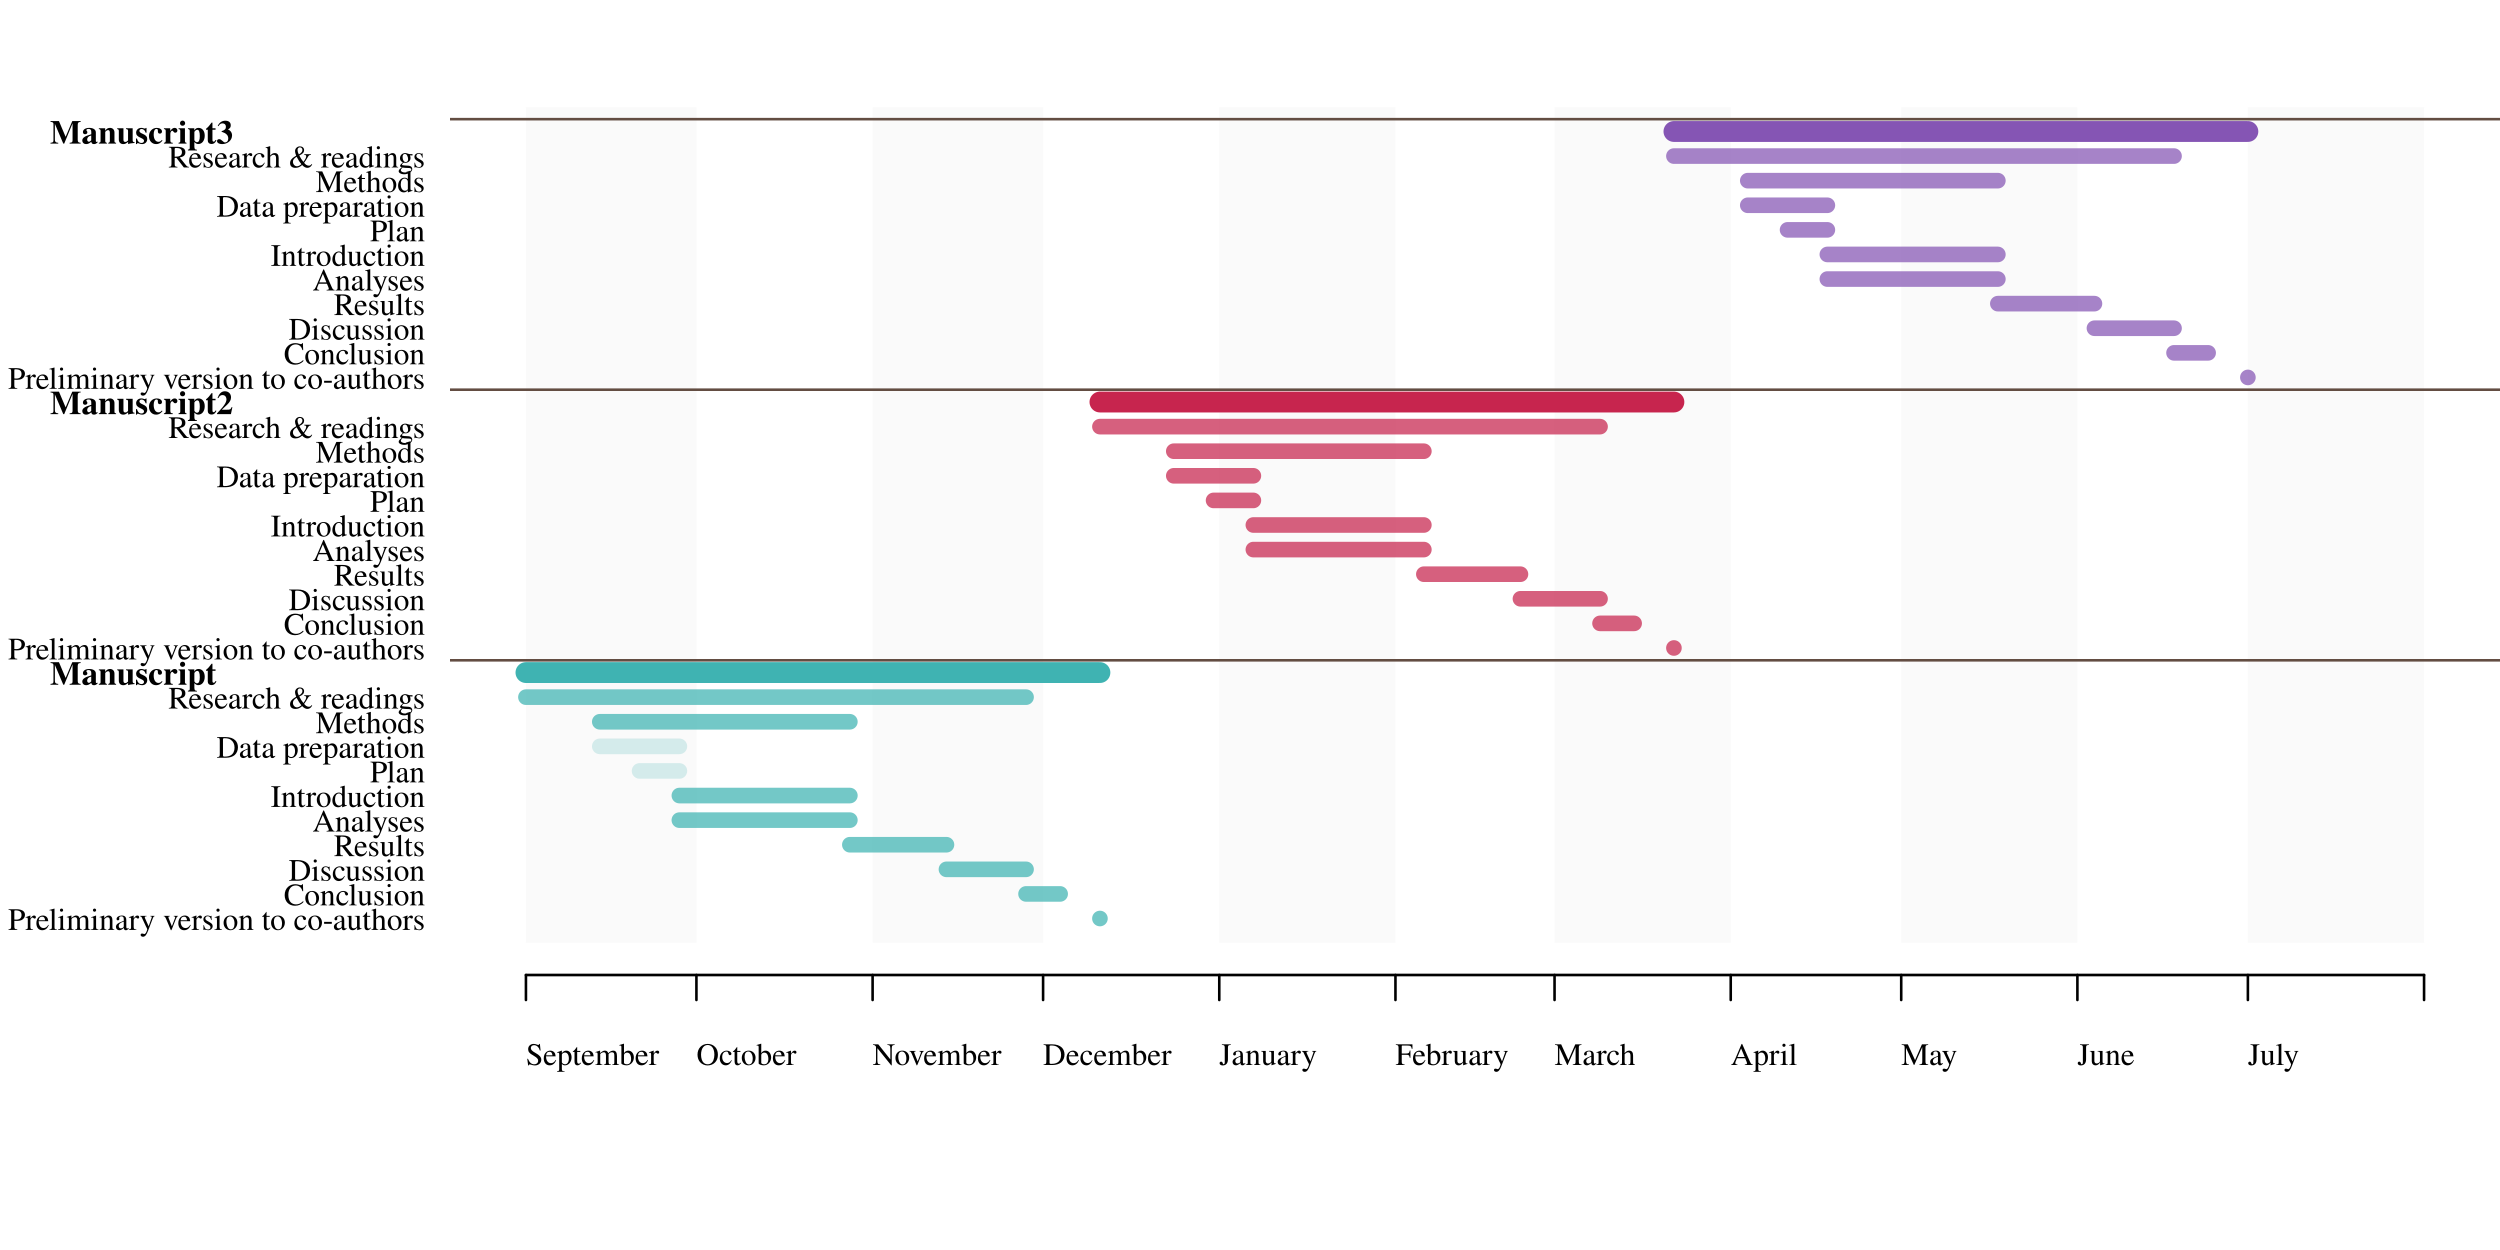
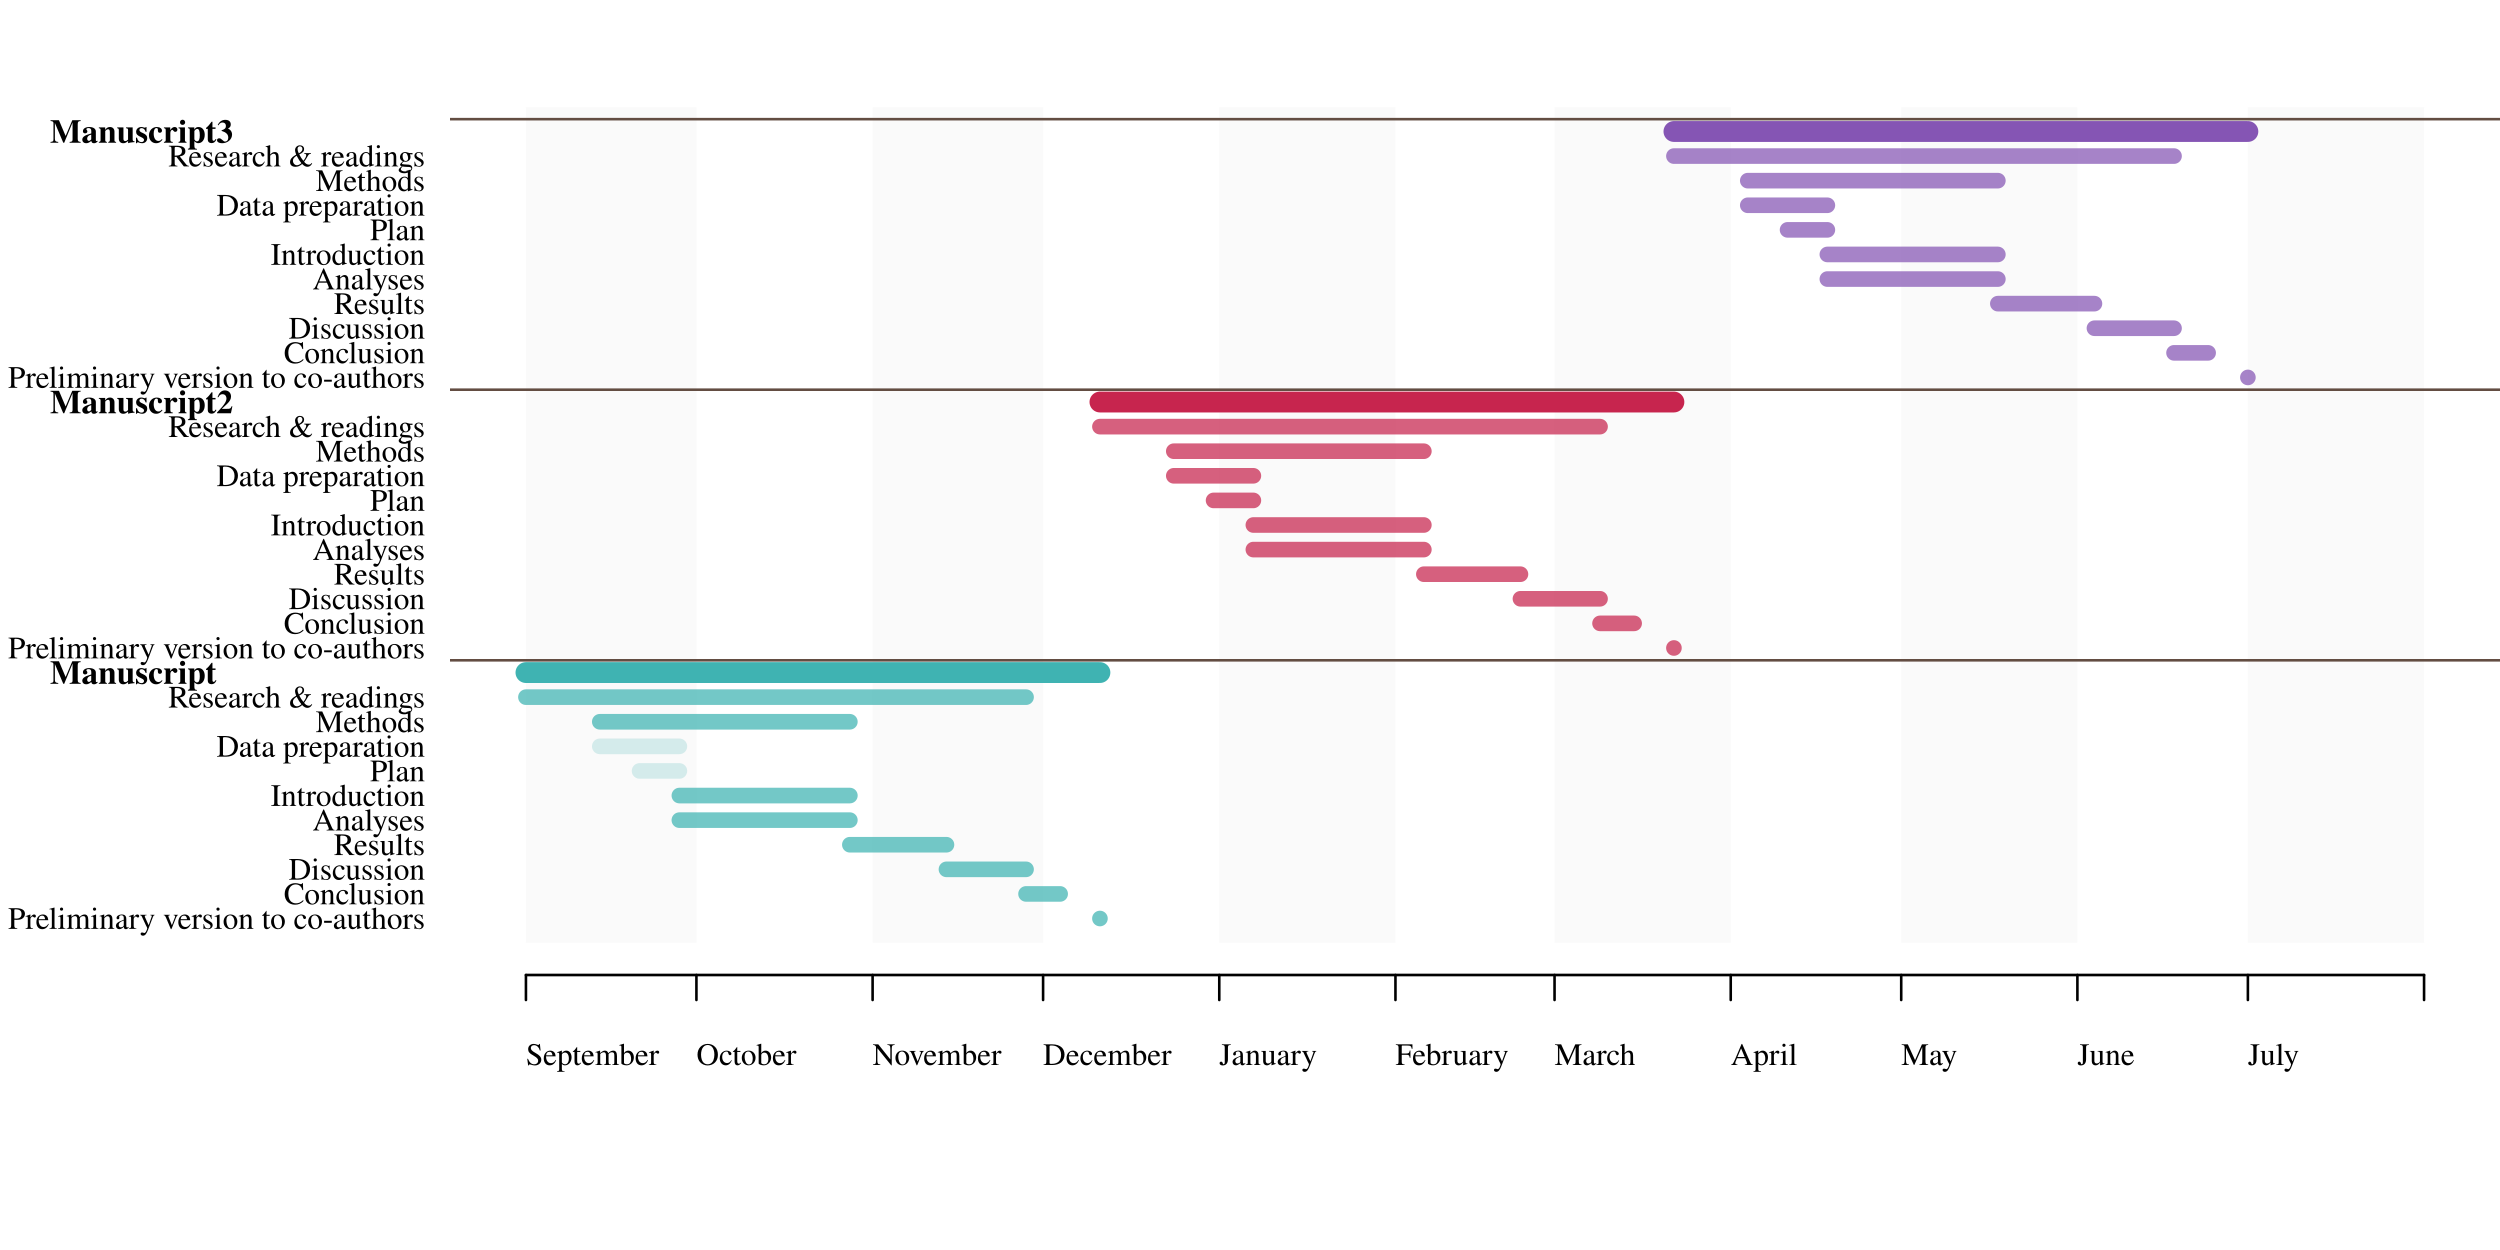
- <svg xmlns="http://www.w3.org/2000/svg" class="svglite" width="720.00pt" height="360.00pt" viewBox="0 0 720.00 360.00">
-   <defs>
-     <style type="text/css">
+ <svg xmlns="http://www.w3.org/2000/svg" width="720.00pt" height="360.00pt" viewBox="0 0 720.00 360.00">
+   <g class="svglite">
+     <defs>
+       <style type="text/css">
    .svglite line, .svglite polyline, .svglite polygon, .svglite path, .svglite rect, .svglite circle {
      fill: none;
      stroke: #000000;
      stroke-linecap: round;
      stroke-linejoin: round;
      stroke-miterlimit: 10.00;
    }
    .svglite text {
      white-space: pre;
    }
+     .svglite g.glyphgroup path {
+       fill: inherit;
+       stroke: none;
+     }
  </style>
-   </defs>
-   <rect width="100%" height="100%" style="stroke: none; fill: #FFFFFF;" />
-   <defs>
-     <clipPath id="cpMC4wMHw3MjAuMDB8MC4wMHwzNjAuMDA=">
-       <rect x="0.00" y="0.00" width="720.00" height="360.00" />
-     </clipPath>
-   </defs>
-   <g clip-path="url(#cpMC4wMHw3MjAuMDB8MC4wMHwzNjAuMDA=)">
+     </defs>
+     <rect width="100%" height="100%" style="stroke: none; fill: #FFFFFF;" />
+     <defs>
+       <clipPath id="cpMC4wMHw3MjAuMDB8MC4wMHwzNjAuMDA=">
+         <rect x="0.00" y="0.00" width="720.00" height="360.00" />
+       </clipPath>
+     </defs>
+     <g clip-path="url(#cpMC4wMHw3MjAuMDB8MC4wMHwzNjAuMDA=)">
</g>
-   <defs>
-     <clipPath id="cpMTI5LjYwfDcyMC4wMHwyOC44MHwyNzMuNjA=">
-       <rect x="129.60" y="28.80" width="590.40" height="244.80" />
-     </clipPath>
-   </defs>
-   <g clip-path="url(#cpMTI5LjYwfDcyMC4wMHwyOC44MHwyNzMuNjA=)">
+     <defs>
+       <clipPath id="cpMTI5LjYwfDcyMC4wMHwyOC44MHwyNzMuNjA=">
+         <rect x="129.60" y="28.80" width="590.40" height="244.80" />
+       </clipPath>
+     </defs>
+     <g clip-path="url(#cpMTI5LjYwfDcyMC4wMHwyOC44MHwyNzMuNjA=)">
</g>
-   <g clip-path="url(#cpMC4wMHw3MjAuMDB8MC4wMHwzNjAuMDA=)">
-     <text x="151.47" y="306.72" style="font-size: 9.00px; font-family: &quot;Nimbus Roman&quot;;" textLength="50.12px" lengthAdjust="spacingAndGlyphs">September</text>
-     <text x="200.57" y="306.72" style="font-size: 9.00px; font-family: &quot;Nimbus Roman&quot;;" textLength="36.85px" lengthAdjust="spacingAndGlyphs">October</text>
-     <text x="251.31" y="306.72" style="font-size: 9.00px; font-family: &quot;Nimbus Roman&quot;;" textLength="47.64px" lengthAdjust="spacingAndGlyphs">November</text>
-     <text x="300.41" y="306.72" style="font-size: 9.00px; font-family: &quot;Nimbus Roman&quot;;" textLength="46.84px" lengthAdjust="spacingAndGlyphs">December</text>
-     <text x="351.15" y="306.72" style="font-size: 9.00px; font-family: &quot;Nimbus Roman&quot;;" textLength="35.32px" lengthAdjust="spacingAndGlyphs">January</text>
-     <text x="401.89" y="306.72" style="font-size: 9.00px; font-family: &quot;Nimbus Roman&quot;;" textLength="41.70px" lengthAdjust="spacingAndGlyphs">February</text>
-     <text x="447.71" y="306.72" style="font-size: 9.00px; font-family: &quot;Nimbus Roman&quot;;" textLength="29.72px" lengthAdjust="spacingAndGlyphs">March</text>
-     <text x="498.45" y="306.72" style="font-size: 9.00px; font-family: &quot;Nimbus Roman&quot;;" textLength="22.33px" lengthAdjust="spacingAndGlyphs">April</text>
-     <text x="547.55" y="306.72" style="font-size: 9.00px; font-family: &quot;Nimbus Roman&quot;;" textLength="19.66px" lengthAdjust="spacingAndGlyphs">May</text>
-     <text x="598.29" y="306.72" style="font-size: 9.00px; font-family: &quot;Nimbus Roman&quot;;" textLength="20.53px" lengthAdjust="spacingAndGlyphs">June</text>
-     <text x="647.39" y="306.72" style="font-size: 9.00px; font-family: &quot;Nimbus Roman&quot;;" textLength="17.37px" lengthAdjust="spacingAndGlyphs">July</text>
-     <line x1="151.47" y1="280.80" x2="698.13" y2="280.80" style="stroke-width: 0.75;" />
-     <line x1="151.47" y1="280.80" x2="151.47" y2="288.00" style="stroke-width: 0.75;" />
-     <line x1="200.57" y1="280.80" x2="200.57" y2="288.00" style="stroke-width: 0.75;" />
-     <line x1="251.31" y1="280.80" x2="251.31" y2="288.00" style="stroke-width: 0.75;" />
-     <line x1="300.41" y1="280.80" x2="300.41" y2="288.00" style="stroke-width: 0.75;" />
-     <line x1="351.15" y1="280.80" x2="351.15" y2="288.00" style="stroke-width: 0.75;" />
-     <line x1="401.89" y1="280.80" x2="401.89" y2="288.00" style="stroke-width: 0.75;" />
-     <line x1="447.71" y1="280.80" x2="447.71" y2="288.00" style="stroke-width: 0.75;" />
-     <line x1="498.45" y1="280.80" x2="498.45" y2="288.00" style="stroke-width: 0.75;" />
-     <line x1="547.55" y1="280.80" x2="547.55" y2="288.00" style="stroke-width: 0.75;" />
-     <line x1="598.29" y1="280.80" x2="598.29" y2="288.00" style="stroke-width: 0.75;" />
-     <line x1="647.39" y1="280.80" x2="647.39" y2="288.00" style="stroke-width: 0.75;" />
-     <line x1="698.13" y1="280.80" x2="698.13" y2="288.00" style="stroke-width: 0.75;" />
-   </g>
-   <g clip-path="url(#cpMTI5LjYwfDcyMC4wMHwyOC44MHwyNzMuNjA=)">
-     <polygon points="151.47,271.55 200.57,271.55 200.57,30.85 151.47,30.85 " style="stroke-width: 0.75; stroke: none; fill: #F1F1F1; fill-opacity: 0.33;" />
-     <polygon points="251.31,271.55 300.41,271.55 300.41,30.85 251.31,30.85 " style="stroke-width: 0.75; stroke: none; fill: #F1F1F1; fill-opacity: 0.33;" />
-     <polygon points="351.15,271.55 401.89,271.55 401.89,30.85 351.15,30.85 " style="stroke-width: 0.75; stroke: none; fill: #F1F1F1; fill-opacity: 0.33;" />
-     <polygon points="447.71,271.55 498.45,271.55 498.45,30.85 447.71,30.85 " style="stroke-width: 0.75; stroke: none; fill: #F1F1F1; fill-opacity: 0.33;" />
-     <polygon points="547.55,271.55 598.29,271.55 598.29,30.85 547.55,30.85 " style="stroke-width: 0.75; stroke: none; fill: #F1F1F1; fill-opacity: 0.33;" />
-     <polygon points="647.39,271.55 698.13,271.55 698.13,30.85 647.39,30.85 " style="stroke-width: 0.75; stroke: none; fill: #F1F1F1; fill-opacity: 0.33;" />
-     <polyline points="316.78,264.53 316.78,264.53 " style="stroke-width: 4.50; stroke: #3FB3B2; stroke-opacity: 0.73;" />
-   </g>
-   <g clip-path="url(#cpMC4wMHw3MjAuMDB8MC4wMHwzNjAuMDA=)">
-     <text x="122.40" y="267.81" text-anchor="end" style="font-size: 9.00px; font-family: &quot;Nimbus Roman&quot;;" textLength="152.86px" lengthAdjust="spacingAndGlyphs">Preliminary version to co-authors</text>
-   </g>
-   <g clip-path="url(#cpMTI5LjYwfDcyMC4wMHwyOC44MHwyNzMuNjA=)">
-     <polyline points="295.50,257.45 305.32,257.45 " style="stroke-width: 4.50; stroke: #3FB3B2; stroke-opacity: 0.73;" />
-   </g>
-   <g clip-path="url(#cpMC4wMHw3MjAuMDB8MC4wMHwzNjAuMDA=)">
-     <text x="122.40" y="260.73" text-anchor="end" style="font-size: 9.00px; font-family: &quot;Nimbus Roman&quot;;" textLength="50.53px" lengthAdjust="spacingAndGlyphs">Conclusion</text>
-   </g>
-   <g clip-path="url(#cpMTI5LjYwfDcyMC4wMHwyOC44MHwyNzMuNjA=)">
-     <polyline points="272.58,250.37 295.50,250.37 " style="stroke-width: 4.50; stroke: #3FB3B2; stroke-opacity: 0.73;" />
-   </g>
-   <g clip-path="url(#cpMC4wMHw3MjAuMDB8MC4wMHwzNjAuMDA=)">
-     <text x="122.40" y="253.65" text-anchor="end" style="font-size: 9.00px; font-family: &quot;Nimbus Roman&quot;;" textLength="48.87px" lengthAdjust="spacingAndGlyphs">Discussion</text>
-   </g>
-   <g clip-path="url(#cpMTI5LjYwfDcyMC4wMHwyOC44MHwyNzMuNjA=)">
-     <polyline points="244.76,243.28 272.58,243.28 " style="stroke-width: 4.50; stroke: #3FB3B2; stroke-opacity: 0.73;" />
-   </g>
-   <g clip-path="url(#cpMC4wMHw3MjAuMDB8MC4wMHwzNjAuMDA=)">
-     <text x="122.40" y="246.56" text-anchor="end" style="font-size: 9.00px; font-family: &quot;Nimbus Roman&quot;;" textLength="33.62px" lengthAdjust="spacingAndGlyphs">Results</text>
-   </g>
-   <g clip-path="url(#cpMTI5LjYwfDcyMC4wMHwyOC44MHwyNzMuNjA=)">
-     <polyline points="195.66,236.20 244.76,236.20 " style="stroke-width: 4.50; stroke: #3FB3B2; stroke-opacity: 0.73;" />
-   </g>
-   <g clip-path="url(#cpMC4wMHw3MjAuMDB8MC4wMHwzNjAuMDA=)">
-     <text x="122.40" y="239.48" text-anchor="end" style="font-size: 9.00px; font-family: &quot;Nimbus Roman&quot;;" textLength="40.18px" lengthAdjust="spacingAndGlyphs">Analyses</text>
-   </g>
-   <g clip-path="url(#cpMTI5LjYwfDcyMC4wMHwyOC44MHwyNzMuNjA=)">
-     <polyline points="195.66,229.12 244.76,229.12 " style="stroke-width: 4.50; stroke: #3FB3B2; stroke-opacity: 0.73;" />
-   </g>
-   <g clip-path="url(#cpMC4wMHw3MjAuMDB8MC4wMHwzNjAuMDA=)">
-     <text x="122.40" y="232.40" text-anchor="end" style="font-size: 9.00px; font-family: &quot;Nimbus Roman&quot;;" textLength="57.00px" lengthAdjust="spacingAndGlyphs">Introduction</text>
-   </g>
-   <g clip-path="url(#cpMTI5LjYwfDcyMC4wMHwyOC44MHwyNzMuNjA=)">
-     <polyline points="184.20,222.03 195.66,222.03 " style="stroke-width: 4.50; stroke: #3FB3B2; stroke-opacity: 0.20;" />
-   </g>
-   <g clip-path="url(#cpMC4wMHw3MjAuMDB8MC4wMHwzNjAuMDA=)">
-     <text x="122.40" y="225.31" text-anchor="end" style="font-size: 9.00px; font-family: &quot;Nimbus Roman&quot;;" textLength="20.10px" lengthAdjust="spacingAndGlyphs">Plan</text>
-   </g>
-   <g clip-path="url(#cpMTI5LjYwfDcyMC4wMHwyOC44MHwyNzMuNjA=)">
-     <polyline points="172.74,214.95 195.66,214.95 " style="stroke-width: 4.50; stroke: #3FB3B2; stroke-opacity: 0.20;" />
-   </g>
-   <g clip-path="url(#cpMC4wMHw3MjAuMDB8MC4wMHwzNjAuMDA=)">
-     <text x="122.40" y="218.23" text-anchor="end" style="font-size: 9.00px; font-family: &quot;Nimbus Roman&quot;;" textLength="78.31px" lengthAdjust="spacingAndGlyphs">Data preparation</text>
-   </g>
-   <g clip-path="url(#cpMTI5LjYwfDcyMC4wMHwyOC44MHwyNzMuNjA=)">
-     <polyline points="172.74,207.87 244.76,207.87 " style="stroke-width: 4.50; stroke: #3FB3B2; stroke-opacity: 0.73;" />
-   </g>
-   <g clip-path="url(#cpMC4wMHw3MjAuMDB8MC4wMHwzNjAuMDA=)">
-     <text x="122.40" y="211.15" text-anchor="end" style="font-size: 9.00px; font-family: &quot;Nimbus Roman&quot;;" textLength="39.75px" lengthAdjust="spacingAndGlyphs">Methods</text>
-   </g>
-   <g clip-path="url(#cpMTI5LjYwfDcyMC4wMHwyOC44MHwyNzMuNjA=)">
-     <polyline points="151.47,200.78 295.50,200.78 " style="stroke-width: 4.50; stroke: #3FB3B2; stroke-opacity: 0.73;" />
-   </g>
-   <g clip-path="url(#cpMC4wMHw3MjAuMDB8MC4wMHwzNjAuMDA=)">
-     <text x="122.40" y="204.06" text-anchor="end" style="font-size: 9.00px; font-family: &quot;Nimbus Roman&quot;;" textLength="96.09px" lengthAdjust="spacingAndGlyphs">Research &amp; readings</text>
-   </g>
-   <g clip-path="url(#cpMTI5LjYwfDcyMC4wMHwyOC44MHwyNzMuNjA=)">
-     <polyline points="151.47,193.70 316.78,193.70 " style="stroke-width: 6.00; stroke: #3FB3B2;" />
-   </g>
-   <g clip-path="url(#cpMC4wMHw3MjAuMDB8MC4wMHwzNjAuMDA=)">
-     <text x="14.40" y="197.20" style="font-size: 9.60px; font-weight: bold; font-family: &quot;Nimbus Roman&quot;;" textLength="61.83px" lengthAdjust="spacingAndGlyphs">Manuscript</text>
-   </g>
-   <g clip-path="url(#cpMTI5LjYwfDcyMC4wMHwyOC44MHwyNzMuNjA=)">
-     <polyline points="482.09,186.62 482.09,186.62 " style="stroke-width: 4.50; stroke: #C7254E; stroke-opacity: 0.73;" />
-   </g>
-   <g clip-path="url(#cpMC4wMHw3MjAuMDB8MC4wMHwzNjAuMDA=)">
-     <text x="122.40" y="189.90" text-anchor="end" style="font-size: 9.00px; font-family: &quot;Nimbus Roman&quot;;" textLength="152.86px" lengthAdjust="spacingAndGlyphs">Preliminary version to co-authors</text>
-   </g>
-   <g clip-path="url(#cpMTI5LjYwfDcyMC4wMHwyOC44MHwyNzMuNjA=)">
-     <polyline points="460.81,179.53 470.63,179.53 " style="stroke-width: 4.50; stroke: #C7254E; stroke-opacity: 0.73;" />
-   </g>
-   <g clip-path="url(#cpMC4wMHw3MjAuMDB8MC4wMHwzNjAuMDA=)">
-     <text x="122.40" y="182.81" text-anchor="end" style="font-size: 9.00px; font-family: &quot;Nimbus Roman&quot;;" textLength="50.53px" lengthAdjust="spacingAndGlyphs">Conclusion</text>
-   </g>
-   <g clip-path="url(#cpMTI5LjYwfDcyMC4wMHwyOC44MHwyNzMuNjA=)">
-     <polyline points="437.89,172.45 460.81,172.45 " style="stroke-width: 4.50; stroke: #C7254E; stroke-opacity: 0.73;" />
-   </g>
-   <g clip-path="url(#cpMC4wMHw3MjAuMDB8MC4wMHwzNjAuMDA=)">
-     <text x="122.40" y="175.73" text-anchor="end" style="font-size: 9.00px; font-family: &quot;Nimbus Roman&quot;;" textLength="48.87px" lengthAdjust="spacingAndGlyphs">Discussion</text>
-   </g>
-   <g clip-path="url(#cpMTI5LjYwfDcyMC4wMHwyOC44MHwyNzMuNjA=)">
-     <polyline points="410.07,165.37 437.89,165.37 " style="stroke-width: 4.50; stroke: #C7254E; stroke-opacity: 0.73;" />
-   </g>
-   <g clip-path="url(#cpMC4wMHw3MjAuMDB8MC4wMHwzNjAuMDA=)">
-     <text x="122.40" y="168.65" text-anchor="end" style="font-size: 9.00px; font-family: &quot;Nimbus Roman&quot;;" textLength="33.62px" lengthAdjust="spacingAndGlyphs">Results</text>
-   </g>
-   <g clip-path="url(#cpMTI5LjYwfDcyMC4wMHwyOC44MHwyNzMuNjA=)">
-     <polyline points="360.97,158.28 410.07,158.28 " style="stroke-width: 4.50; stroke: #C7254E; stroke-opacity: 0.73;" />
-   </g>
-   <g clip-path="url(#cpMC4wMHw3MjAuMDB8MC4wMHwzNjAuMDA=)">
-     <text x="122.40" y="161.56" text-anchor="end" style="font-size: 9.00px; font-family: &quot;Nimbus Roman&quot;;" textLength="40.18px" lengthAdjust="spacingAndGlyphs">Analyses</text>
-   </g>
-   <g clip-path="url(#cpMTI5LjYwfDcyMC4wMHwyOC44MHwyNzMuNjA=)">
-     <polyline points="360.97,151.20 410.07,151.20 " style="stroke-width: 4.50; stroke: #C7254E; stroke-opacity: 0.73;" />
-   </g>
-   <g clip-path="url(#cpMC4wMHw3MjAuMDB8MC4wMHwzNjAuMDA=)">
-     <text x="122.40" y="154.48" text-anchor="end" style="font-size: 9.00px; font-family: &quot;Nimbus Roman&quot;;" textLength="57.00px" lengthAdjust="spacingAndGlyphs">Introduction</text>
-   </g>
-   <g clip-path="url(#cpMTI5LjYwfDcyMC4wMHwyOC44MHwyNzMuNjA=)">
-     <polyline points="349.51,144.12 360.97,144.12 " style="stroke-width: 4.50; stroke: #C7254E; stroke-opacity: 0.73;" />
-   </g>
-   <g clip-path="url(#cpMC4wMHw3MjAuMDB8MC4wMHwzNjAuMDA=)">
-     <text x="122.40" y="147.40" text-anchor="end" style="font-size: 9.00px; font-family: &quot;Nimbus Roman&quot;;" textLength="20.10px" lengthAdjust="spacingAndGlyphs">Plan</text>
-   </g>
-   <g clip-path="url(#cpMTI5LjYwfDcyMC4wMHwyOC44MHwyNzMuNjA=)">
-     <polyline points="338.05,137.03 360.97,137.03 " style="stroke-width: 4.50; stroke: #C7254E; stroke-opacity: 0.73;" />
-   </g>
-   <g clip-path="url(#cpMC4wMHw3MjAuMDB8MC4wMHwzNjAuMDA=)">
-     <text x="122.40" y="140.31" text-anchor="end" style="font-size: 9.00px; font-family: &quot;Nimbus Roman&quot;;" textLength="78.31px" lengthAdjust="spacingAndGlyphs">Data preparation</text>
-   </g>
-   <g clip-path="url(#cpMTI5LjYwfDcyMC4wMHwyOC44MHwyNzMuNjA=)">
-     <polyline points="338.05,129.95 410.07,129.95 " style="stroke-width: 4.50; stroke: #C7254E; stroke-opacity: 0.73;" />
-   </g>
-   <g clip-path="url(#cpMC4wMHw3MjAuMDB8MC4wMHwzNjAuMDA=)">
-     <text x="122.40" y="133.23" text-anchor="end" style="font-size: 9.00px; font-family: &quot;Nimbus Roman&quot;;" textLength="39.75px" lengthAdjust="spacingAndGlyphs">Methods</text>
-   </g>
-   <g clip-path="url(#cpMTI5LjYwfDcyMC4wMHwyOC44MHwyNzMuNjA=)">
-     <polyline points="316.78,122.87 460.81,122.87 " style="stroke-width: 4.50; stroke: #C7254E; stroke-opacity: 0.73;" />
-   </g>
-   <g clip-path="url(#cpMC4wMHw3MjAuMDB8MC4wMHwzNjAuMDA=)">
-     <text x="122.40" y="126.15" text-anchor="end" style="font-size: 9.00px; font-family: &quot;Nimbus Roman&quot;;" textLength="96.09px" lengthAdjust="spacingAndGlyphs">Research &amp; readings</text>
-   </g>
-   <g clip-path="url(#cpMTI5LjYwfDcyMC4wMHwyOC44MHwyNzMuNjA=)">
-     <polyline points="316.78,115.78 482.09,115.78 " style="stroke-width: 6.00; stroke: #C7254E;" />
-   </g>
-   <g clip-path="url(#cpMC4wMHw3MjAuMDB8MC4wMHwzNjAuMDA=)">
-     <text x="14.40" y="119.28" style="font-size: 9.60px; font-weight: bold; font-family: &quot;Nimbus Roman&quot;;" textLength="68.51px" lengthAdjust="spacingAndGlyphs">Manuscript2</text>
-   </g>
-   <g clip-path="url(#cpMTI5LjYwfDcyMC4wMHwyOC44MHwyNzMuNjA=)">
-     <polyline points="647.39,108.70 647.39,108.70 " style="stroke-width: 4.50; stroke: #8555B4; stroke-opacity: 0.73;" />
-   </g>
-   <g clip-path="url(#cpMC4wMHw3MjAuMDB8MC4wMHwzNjAuMDA=)">
-     <text x="122.40" y="111.98" text-anchor="end" style="font-size: 9.00px; font-family: &quot;Nimbus Roman&quot;;" textLength="152.86px" lengthAdjust="spacingAndGlyphs">Preliminary version to co-authors</text>
-   </g>
-   <g clip-path="url(#cpMTI5LjYwfDcyMC4wMHwyOC44MHwyNzMuNjA=)">
-     <polyline points="626.12,101.62 635.94,101.62 " style="stroke-width: 4.50; stroke: #8555B4; stroke-opacity: 0.73;" />
-   </g>
-   <g clip-path="url(#cpMC4wMHw3MjAuMDB8MC4wMHwzNjAuMDA=)">
-     <text x="122.40" y="104.90" text-anchor="end" style="font-size: 9.00px; font-family: &quot;Nimbus Roman&quot;;" textLength="50.53px" lengthAdjust="spacingAndGlyphs">Conclusion</text>
-   </g>
-   <g clip-path="url(#cpMTI5LjYwfDcyMC4wMHwyOC44MHwyNzMuNjA=)">
-     <polyline points="603.20,94.53 626.12,94.53 " style="stroke-width: 4.50; stroke: #8555B4; stroke-opacity: 0.73;" />
-   </g>
-   <g clip-path="url(#cpMC4wMHw3MjAuMDB8MC4wMHwzNjAuMDA=)">
-     <text x="122.40" y="97.81" text-anchor="end" style="font-size: 9.00px; font-family: &quot;Nimbus Roman&quot;;" textLength="48.87px" lengthAdjust="spacingAndGlyphs">Discussion</text>
-   </g>
-   <g clip-path="url(#cpMTI5LjYwfDcyMC4wMHwyOC44MHwyNzMuNjA=)">
-     <polyline points="575.38,87.45 603.20,87.45 " style="stroke-width: 4.50; stroke: #8555B4; stroke-opacity: 0.73;" />
-   </g>
-   <g clip-path="url(#cpMC4wMHw3MjAuMDB8MC4wMHwzNjAuMDA=)">
-     <text x="122.40" y="90.73" text-anchor="end" style="font-size: 9.00px; font-family: &quot;Nimbus Roman&quot;;" textLength="33.62px" lengthAdjust="spacingAndGlyphs">Results</text>
-   </g>
-   <g clip-path="url(#cpMTI5LjYwfDcyMC4wMHwyOC44MHwyNzMuNjA=)">
-     <polyline points="526.28,80.37 575.38,80.37 " style="stroke-width: 4.50; stroke: #8555B4; stroke-opacity: 0.73;" />
-   </g>
-   <g clip-path="url(#cpMC4wMHw3MjAuMDB8MC4wMHwzNjAuMDA=)">
-     <text x="122.40" y="83.65" text-anchor="end" style="font-size: 9.00px; font-family: &quot;Nimbus Roman&quot;;" textLength="40.18px" lengthAdjust="spacingAndGlyphs">Analyses</text>
-   </g>
-   <g clip-path="url(#cpMTI5LjYwfDcyMC4wMHwyOC44MHwyNzMuNjA=)">
-     <polyline points="526.28,73.28 575.38,73.28 " style="stroke-width: 4.50; stroke: #8555B4; stroke-opacity: 0.73;" />
-   </g>
-   <g clip-path="url(#cpMC4wMHw3MjAuMDB8MC4wMHwzNjAuMDA=)">
-     <text x="122.40" y="76.56" text-anchor="end" style="font-size: 9.00px; font-family: &quot;Nimbus Roman&quot;;" textLength="57.00px" lengthAdjust="spacingAndGlyphs">Introduction</text>
-   </g>
-   <g clip-path="url(#cpMTI5LjYwfDcyMC4wMHwyOC44MHwyNzMuNjA=)">
-     <polyline points="514.82,66.20 526.28,66.20 " style="stroke-width: 4.50; stroke: #8555B4; stroke-opacity: 0.73;" />
-   </g>
-   <g clip-path="url(#cpMC4wMHw3MjAuMDB8MC4wMHwzNjAuMDA=)">
-     <text x="122.40" y="69.48" text-anchor="end" style="font-size: 9.00px; font-family: &quot;Nimbus Roman&quot;;" textLength="20.10px" lengthAdjust="spacingAndGlyphs">Plan</text>
-   </g>
-   <g clip-path="url(#cpMTI5LjYwfDcyMC4wMHwyOC44MHwyNzMuNjA=)">
-     <polyline points="503.36,59.12 526.28,59.12 " style="stroke-width: 4.50; stroke: #8555B4; stroke-opacity: 0.73;" />
-   </g>
-   <g clip-path="url(#cpMC4wMHw3MjAuMDB8MC4wMHwzNjAuMDA=)">
-     <text x="122.40" y="62.40" text-anchor="end" style="font-size: 9.00px; font-family: &quot;Nimbus Roman&quot;;" textLength="78.31px" lengthAdjust="spacingAndGlyphs">Data preparation</text>
-   </g>
-   <g clip-path="url(#cpMTI5LjYwfDcyMC4wMHwyOC44MHwyNzMuNjA=)">
-     <polyline points="503.36,52.03 575.38,52.03 " style="stroke-width: 4.50; stroke: #8555B4; stroke-opacity: 0.73;" />
-   </g>
-   <g clip-path="url(#cpMC4wMHw3MjAuMDB8MC4wMHwzNjAuMDA=)">
-     <text x="122.40" y="55.31" text-anchor="end" style="font-size: 9.00px; font-family: &quot;Nimbus Roman&quot;;" textLength="39.75px" lengthAdjust="spacingAndGlyphs">Methods</text>
-   </g>
-   <g clip-path="url(#cpMTI5LjYwfDcyMC4wMHwyOC44MHwyNzMuNjA=)">
-     <polyline points="482.09,44.95 626.12,44.95 " style="stroke-width: 4.50; stroke: #8555B4; stroke-opacity: 0.73;" />
-   </g>
-   <g clip-path="url(#cpMC4wMHw3MjAuMDB8MC4wMHwzNjAuMDA=)">
-     <text x="122.40" y="48.23" text-anchor="end" style="font-size: 9.00px; font-family: &quot;Nimbus Roman&quot;;" textLength="96.09px" lengthAdjust="spacingAndGlyphs">Research &amp; readings</text>
-   </g>
-   <g clip-path="url(#cpMTI5LjYwfDcyMC4wMHwyOC44MHwyNzMuNjA=)">
-     <polyline points="482.09,37.87 647.39,37.87 " style="stroke-width: 6.00; stroke: #8555B4;" />
-   </g>
-   <g clip-path="url(#cpMC4wMHw3MjAuMDB8MC4wMHwzNjAuMDA=)">
-     <text x="14.40" y="41.36" style="font-size: 9.60px; font-weight: bold; font-family: &quot;Nimbus Roman&quot;;" textLength="68.51px" lengthAdjust="spacingAndGlyphs">Manuscript3</text>
-   </g>
-   <g clip-path="url(#cpMTI5LjYwfDcyMC4wMHwyOC44MHwyNzMuNjA=)">
-     <line x1="129.60" y1="190.16" x2="720.00" y2="190.16" style="stroke-width: 0.75; stroke: #634D42;" />
-     <line x1="129.60" y1="112.24" x2="720.00" y2="112.24" style="stroke-width: 0.75; stroke: #634D42;" />
-     <line x1="129.60" y1="34.32" x2="720.00" y2="34.32" style="stroke-width: 0.75; stroke: #634D42;" />
-     <line x1="4699.93" y1="273.60" x2="4699.93" y2="28.80" style="stroke-width: 1.50; stroke-dasharray: 8.00,8.00;" />
+     <g clip-path="url(#cpMC4wMHw3MjAuMDB8MC4wMHwzNjAuMDA=)">
+       <text x="151.47" y="306.72" style="font-size: 9.00px; font-family: &quot;Nimbus Roman&quot;;" textLength="38.36px" lengthAdjust="spacingAndGlyphs">September</text>
+       <text x="200.57" y="306.72" style="font-size: 9.00px; font-family: &quot;Nimbus Roman&quot;;" textLength="28.80px" lengthAdjust="spacingAndGlyphs">October</text>
+       <text x="251.31" y="306.72" style="font-size: 9.00px; font-family: &quot;Nimbus Roman&quot;;" textLength="37.12px" lengthAdjust="spacingAndGlyphs">November</text>
+       <text x="300.41" y="306.72" style="font-size: 9.00px; font-family: &quot;Nimbus Roman&quot;;" textLength="37.02px" lengthAdjust="spacingAndGlyphs">December</text>
+       <text x="351.15" y="306.72" style="font-size: 9.00px; font-family: &quot;Nimbus Roman&quot;;" textLength="28.17px" lengthAdjust="spacingAndGlyphs">January</text>
+       <text x="401.89" y="306.72" style="font-size: 9.00px; font-family: &quot;Nimbus Roman&quot;;" textLength="32.62px" lengthAdjust="spacingAndGlyphs">February</text>
+       <text x="447.71" y="306.72" style="font-size: 9.00px; font-family: &quot;Nimbus Roman&quot;;" textLength="23.28px" lengthAdjust="spacingAndGlyphs">March</text>
+       <text x="498.45" y="306.72" style="font-size: 9.00px; font-family: &quot;Nimbus Roman&quot;;" textLength="19.17px" lengthAdjust="spacingAndGlyphs">April</text>
+       <text x="547.55" y="306.72" style="font-size: 9.00px; font-family: &quot;Nimbus Roman&quot;;" textLength="16.16px" lengthAdjust="spacingAndGlyphs">May</text>
+       <text x="598.29" y="306.72" style="font-size: 9.00px; font-family: &quot;Nimbus Roman&quot;;" textLength="16.50px" lengthAdjust="spacingAndGlyphs">June</text>
+       <text x="647.39" y="306.72" style="font-size: 9.00px; font-family: &quot;Nimbus Roman&quot;;" textLength="14.77px" lengthAdjust="spacingAndGlyphs">July</text>
+       <line x1="151.47" y1="280.80" x2="698.13" y2="280.80" style="stroke-width: 0.75;" />
+       <line x1="151.47" y1="280.80" x2="151.47" y2="288.00" style="stroke-width: 0.75;" />
+       <line x1="200.57" y1="280.80" x2="200.57" y2="288.00" style="stroke-width: 0.75;" />
+       <line x1="251.31" y1="280.80" x2="251.31" y2="288.00" style="stroke-width: 0.75;" />
+       <line x1="300.41" y1="280.80" x2="300.41" y2="288.00" style="stroke-width: 0.75;" />
+       <line x1="351.15" y1="280.80" x2="351.15" y2="288.00" style="stroke-width: 0.75;" />
+       <line x1="401.89" y1="280.80" x2="401.89" y2="288.00" style="stroke-width: 0.75;" />
+       <line x1="447.71" y1="280.80" x2="447.71" y2="288.00" style="stroke-width: 0.75;" />
+       <line x1="498.45" y1="280.80" x2="498.45" y2="288.00" style="stroke-width: 0.75;" />
+       <line x1="547.55" y1="280.80" x2="547.55" y2="288.00" style="stroke-width: 0.75;" />
+       <line x1="598.29" y1="280.80" x2="598.29" y2="288.00" style="stroke-width: 0.75;" />
+       <line x1="647.39" y1="280.80" x2="647.39" y2="288.00" style="stroke-width: 0.75;" />
+       <line x1="698.13" y1="280.80" x2="698.13" y2="288.00" style="stroke-width: 0.75;" />
+     </g>
+     <g clip-path="url(#cpMTI5LjYwfDcyMC4wMHwyOC44MHwyNzMuNjA=)">
+       <polygon points="151.47,271.55 200.57,271.55 200.57,30.85 151.47,30.85 " style="stroke-width: 0.75; stroke: none; fill: #F1F1F1; fill-opacity: 0.33;" />
+       <polygon points="251.31,271.55 300.41,271.55 300.41,30.85 251.31,30.85 " style="stroke-width: 0.75; stroke: none; fill: #F1F1F1; fill-opacity: 0.33;" />
+       <polygon points="351.15,271.55 401.89,271.55 401.89,30.85 351.15,30.85 " style="stroke-width: 0.75; stroke: none; fill: #F1F1F1; fill-opacity: 0.33;" />
+       <polygon points="447.71,271.55 498.45,271.55 498.45,30.85 447.71,30.85 " style="stroke-width: 0.75; stroke: none; fill: #F1F1F1; fill-opacity: 0.33;" />
+       <polygon points="547.55,271.55 598.29,271.55 598.29,30.85 547.55,30.85 " style="stroke-width: 0.75; stroke: none; fill: #F1F1F1; fill-opacity: 0.33;" />
+       <polygon points="647.39,271.55 698.13,271.55 698.13,30.85 647.39,30.85 " style="stroke-width: 0.75; stroke: none; fill: #F1F1F1; fill-opacity: 0.33;" />
+       <polyline points="316.78,264.53 316.78,264.53 " style="stroke-width: 4.50; stroke: #3FB3B2; stroke-opacity: 0.73;" />
+     </g>
+     <g clip-path="url(#cpMC4wMHw3MjAuMDB8MC4wMHwzNjAuMDA=)">
+       <text x="122.40" y="267.51" text-anchor="end" style="font-size: 9.00px; font-family: &quot;Nimbus Roman&quot;;" textLength="120.09px" lengthAdjust="spacingAndGlyphs">Preliminary version to co-authors</text>
+     </g>
+     <g clip-path="url(#cpMTI5LjYwfDcyMC4wMHwyOC44MHwyNzMuNjA=)">
+       <polyline points="295.50,257.45 305.32,257.45 " style="stroke-width: 4.50; stroke: #3FB3B2; stroke-opacity: 0.73;" />
+     </g>
+     <g clip-path="url(#cpMC4wMHw3MjAuMDB8MC4wMHwzNjAuMDA=)">
+       <text x="122.40" y="260.43" text-anchor="end" style="font-size: 9.00px; font-family: &quot;Nimbus Roman&quot;;" textLength="40.66px" lengthAdjust="spacingAndGlyphs">Conclusion</text>
+     </g>
+     <g clip-path="url(#cpMTI5LjYwfDcyMC4wMHwyOC44MHwyNzMuNjA=)">
+       <polyline points="272.58,250.37 295.50,250.37 " style="stroke-width: 4.50; stroke: #3FB3B2; stroke-opacity: 0.73;" />
+     </g>
+     <g clip-path="url(#cpMC4wMHw3MjAuMDB8MC4wMHwzNjAuMDA=)">
+       <text x="122.40" y="253.35" text-anchor="end" style="font-size: 9.00px; font-family: &quot;Nimbus Roman&quot;;" textLength="39.28px" lengthAdjust="spacingAndGlyphs">Discussion</text>
+     </g>
+     <g clip-path="url(#cpMTI5LjYwfDcyMC4wMHwyOC44MHwyNzMuNjA=)">
+       <polyline points="244.76,243.28 272.58,243.28 " style="stroke-width: 4.50; stroke: #3FB3B2; stroke-opacity: 0.73;" />
+     </g>
+     <g clip-path="url(#cpMC4wMHw3MjAuMDB8MC4wMHwzNjAuMDA=)">
+       <text x="122.40" y="246.26" text-anchor="end" style="font-size: 9.00px; font-family: &quot;Nimbus Roman&quot;;" textLength="26.25px" lengthAdjust="spacingAndGlyphs">Results</text>
+     </g>
+     <g clip-path="url(#cpMTI5LjYwfDcyMC4wMHwyOC44MHwyNzMuNjA=)">
+       <polyline points="195.66,236.20 244.76,236.20 " style="stroke-width: 4.50; stroke: #3FB3B2; stroke-opacity: 0.73;" />
+     </g>
+     <g clip-path="url(#cpMC4wMHw3MjAuMDB8MC4wMHwzNjAuMDA=)">
+       <text x="122.40" y="239.18" text-anchor="end" style="font-size: 9.00px; font-family: &quot;Nimbus Roman&quot;;" textLength="32.41px" lengthAdjust="spacingAndGlyphs">Analyses</text>
+     </g>
+     <g clip-path="url(#cpMTI5LjYwfDcyMC4wMHwyOC44MHwyNzMuNjA=)">
+       <polyline points="195.66,229.12 244.76,229.12 " style="stroke-width: 4.50; stroke: #3FB3B2; stroke-opacity: 0.73;" />
+     </g>
+     <g clip-path="url(#cpMC4wMHw3MjAuMDB8MC4wMHwzNjAuMDA=)">
+       <text x="122.40" y="232.10" text-anchor="end" style="font-size: 9.00px; font-family: &quot;Nimbus Roman&quot;;" textLength="44.44px" lengthAdjust="spacingAndGlyphs">Introduction</text>
+     </g>
+     <g clip-path="url(#cpMTI5LjYwfDcyMC4wMHwyOC44MHwyNzMuNjA=)">
+       <polyline points="184.20,222.03 195.66,222.03 " style="stroke-width: 4.50; stroke: #3FB3B2; stroke-opacity: 0.20;" />
+     </g>
+     <g clip-path="url(#cpMC4wMHw3MjAuMDB8MC4wMHwzNjAuMDA=)">
+       <text x="122.40" y="225.01" text-anchor="end" style="font-size: 9.00px; font-family: &quot;Nimbus Roman&quot;;" textLength="15.84px" lengthAdjust="spacingAndGlyphs">Plan</text>
+     </g>
+     <g clip-path="url(#cpMTI5LjYwfDcyMC4wMHwyOC44MHwyNzMuNjA=)">
+       <polyline points="172.74,214.95 195.66,214.95 " style="stroke-width: 4.50; stroke: #3FB3B2; stroke-opacity: 0.20;" />
+     </g>
+     <g clip-path="url(#cpMC4wMHw3MjAuMDB8MC4wMHwzNjAuMDA=)">
+       <text x="122.40" y="217.93" text-anchor="end" style="font-size: 9.00px; font-family: &quot;Nimbus Roman&quot;;" textLength="60.06px" lengthAdjust="spacingAndGlyphs">Data preparation</text>
+     </g>
+     <g clip-path="url(#cpMTI5LjYwfDcyMC4wMHwyOC44MHwyNzMuNjA=)">
+       <polyline points="172.74,207.87 244.76,207.87 " style="stroke-width: 4.50; stroke: #3FB3B2; stroke-opacity: 0.73;" />
+     </g>
+     <g clip-path="url(#cpMC4wMHw3MjAuMDB8MC4wMHwzNjAuMDA=)">
+       <text x="122.40" y="210.85" text-anchor="end" style="font-size: 9.00px; font-family: &quot;Nimbus Roman&quot;;" textLength="31.50px" lengthAdjust="spacingAndGlyphs">Methods</text>
+     </g>
+     <g clip-path="url(#cpMTI5LjYwfDcyMC4wMHwyOC44MHwyNzMuNjA=)">
+       <polyline points="151.47,200.78 295.50,200.78 " style="stroke-width: 4.50; stroke: #3FB3B2; stroke-opacity: 0.73;" />
+     </g>
+     <g clip-path="url(#cpMC4wMHw3MjAuMDB8MC4wMHwzNjAuMDA=)">
+       <text x="122.40" y="203.76" text-anchor="end" style="font-size: 9.00px; font-family: &quot;Nimbus Roman&quot;;" textLength="73.95px" lengthAdjust="spacingAndGlyphs">Research &amp; readings</text>
+     </g>
+     <g clip-path="url(#cpMTI5LjYwfDcyMC4wMHwyOC44MHwyNzMuNjA=)">
+       <polyline points="151.47,193.70 316.78,193.70 " style="stroke-width: 6.00; stroke: #3FB3B2;" />
+     </g>
+     <g clip-path="url(#cpMC4wMHw3MjAuMDB8MC4wMHwzNjAuMDA=)">
+       <text x="14.40" y="196.94" style="font-size: 9.60px; font-weight: bold; font-family: &quot;Nimbus Roman&quot;;" textLength="47.92px" lengthAdjust="spacingAndGlyphs">Manuscript</text>
+     </g>
+     <g clip-path="url(#cpMTI5LjYwfDcyMC4wMHwyOC44MHwyNzMuNjA=)">
+       <polyline points="482.09,186.62 482.09,186.62 " style="stroke-width: 4.50; stroke: #C7254E; stroke-opacity: 0.73;" />
+     </g>
+     <g clip-path="url(#cpMC4wMHw3MjAuMDB8MC4wMHwzNjAuMDA=)">
+       <text x="122.40" y="189.60" text-anchor="end" style="font-size: 9.00px; font-family: &quot;Nimbus Roman&quot;;" textLength="120.09px" lengthAdjust="spacingAndGlyphs">Preliminary version to co-authors</text>
+     </g>
+     <g clip-path="url(#cpMTI5LjYwfDcyMC4wMHwyOC44MHwyNzMuNjA=)">
+       <polyline points="460.81,179.53 470.63,179.53 " style="stroke-width: 4.50; stroke: #C7254E; stroke-opacity: 0.73;" />
+     </g>
+     <g clip-path="url(#cpMC4wMHw3MjAuMDB8MC4wMHwzNjAuMDA=)">
+       <text x="122.40" y="182.51" text-anchor="end" style="font-size: 9.00px; font-family: &quot;Nimbus Roman&quot;;" textLength="40.66px" lengthAdjust="spacingAndGlyphs">Conclusion</text>
+     </g>
+     <g clip-path="url(#cpMTI5LjYwfDcyMC4wMHwyOC44MHwyNzMuNjA=)">
+       <polyline points="437.89,172.45 460.81,172.45 " style="stroke-width: 4.50; stroke: #C7254E; stroke-opacity: 0.73;" />
+     </g>
+     <g clip-path="url(#cpMC4wMHw3MjAuMDB8MC4wMHwzNjAuMDA=)">
+       <text x="122.40" y="175.43" text-anchor="end" style="font-size: 9.00px; font-family: &quot;Nimbus Roman&quot;;" textLength="39.28px" lengthAdjust="spacingAndGlyphs">Discussion</text>
+     </g>
+     <g clip-path="url(#cpMTI5LjYwfDcyMC4wMHwyOC44MHwyNzMuNjA=)">
+       <polyline points="410.07,165.37 437.89,165.37 " style="stroke-width: 4.50; stroke: #C7254E; stroke-opacity: 0.73;" />
+     </g>
+     <g clip-path="url(#cpMC4wMHw3MjAuMDB8MC4wMHwzNjAuMDA=)">
+       <text x="122.40" y="168.35" text-anchor="end" style="font-size: 9.00px; font-family: &quot;Nimbus Roman&quot;;" textLength="26.25px" lengthAdjust="spacingAndGlyphs">Results</text>
+     </g>
+     <g clip-path="url(#cpMTI5LjYwfDcyMC4wMHwyOC44MHwyNzMuNjA=)">
+       <polyline points="360.97,158.28 410.07,158.28 " style="stroke-width: 4.50; stroke: #C7254E; stroke-opacity: 0.73;" />
+     </g>
+     <g clip-path="url(#cpMC4wMHw3MjAuMDB8MC4wMHwzNjAuMDA=)">
+       <text x="122.40" y="161.26" text-anchor="end" style="font-size: 9.00px; font-family: &quot;Nimbus Roman&quot;;" textLength="32.41px" lengthAdjust="spacingAndGlyphs">Analyses</text>
+     </g>
+     <g clip-path="url(#cpMTI5LjYwfDcyMC4wMHwyOC44MHwyNzMuNjA=)">
+       <polyline points="360.97,151.20 410.07,151.20 " style="stroke-width: 4.50; stroke: #C7254E; stroke-opacity: 0.73;" />
+     </g>
+     <g clip-path="url(#cpMC4wMHw3MjAuMDB8MC4wMHwzNjAuMDA=)">
+       <text x="122.40" y="154.18" text-anchor="end" style="font-size: 9.00px; font-family: &quot;Nimbus Roman&quot;;" textLength="44.44px" lengthAdjust="spacingAndGlyphs">Introduction</text>
+     </g>
+     <g clip-path="url(#cpMTI5LjYwfDcyMC4wMHwyOC44MHwyNzMuNjA=)">
+       <polyline points="349.51,144.12 360.97,144.12 " style="stroke-width: 4.50; stroke: #C7254E; stroke-opacity: 0.73;" />
+     </g>
+     <g clip-path="url(#cpMC4wMHw3MjAuMDB8MC4wMHwzNjAuMDA=)">
+       <text x="122.40" y="147.10" text-anchor="end" style="font-size: 9.00px; font-family: &quot;Nimbus Roman&quot;;" textLength="15.84px" lengthAdjust="spacingAndGlyphs">Plan</text>
+     </g>
+     <g clip-path="url(#cpMTI5LjYwfDcyMC4wMHwyOC44MHwyNzMuNjA=)">
+       <polyline points="338.05,137.03 360.97,137.03 " style="stroke-width: 4.50; stroke: #C7254E; stroke-opacity: 0.73;" />
+     </g>
+     <g clip-path="url(#cpMC4wMHw3MjAuMDB8MC4wMHwzNjAuMDA=)">
+       <text x="122.40" y="140.01" text-anchor="end" style="font-size: 9.00px; font-family: &quot;Nimbus Roman&quot;;" textLength="60.06px" lengthAdjust="spacingAndGlyphs">Data preparation</text>
+     </g>
+     <g clip-path="url(#cpMTI5LjYwfDcyMC4wMHwyOC44MHwyNzMuNjA=)">
+       <polyline points="338.05,129.95 410.07,129.95 " style="stroke-width: 4.50; stroke: #C7254E; stroke-opacity: 0.73;" />
+     </g>
+     <g clip-path="url(#cpMC4wMHw3MjAuMDB8MC4wMHwzNjAuMDA=)">
+       <text x="122.40" y="132.93" text-anchor="end" style="font-size: 9.00px; font-family: &quot;Nimbus Roman&quot;;" textLength="31.50px" lengthAdjust="spacingAndGlyphs">Methods</text>
+     </g>
+     <g clip-path="url(#cpMTI5LjYwfDcyMC4wMHwyOC44MHwyNzMuNjA=)">
+       <polyline points="316.78,122.87 460.81,122.87 " style="stroke-width: 4.50; stroke: #C7254E; stroke-opacity: 0.73;" />
+     </g>
+     <g clip-path="url(#cpMC4wMHw3MjAuMDB8MC4wMHwzNjAuMDA=)">
+       <text x="122.40" y="125.85" text-anchor="end" style="font-size: 9.00px; font-family: &quot;Nimbus Roman&quot;;" textLength="73.95px" lengthAdjust="spacingAndGlyphs">Research &amp; readings</text>
+     </g>
+     <g clip-path="url(#cpMTI5LjYwfDcyMC4wMHwyOC44MHwyNzMuNjA=)">
+       <polyline points="316.78,115.78 482.09,115.78 " style="stroke-width: 6.00; stroke: #C7254E;" />
+     </g>
+     <g clip-path="url(#cpMC4wMHw3MjAuMDB8MC4wMHwzNjAuMDA=)">
+       <text x="14.40" y="119.03" style="font-size: 9.60px; font-weight: bold; font-family: &quot;Nimbus Roman&quot;;" textLength="52.72px" lengthAdjust="spacingAndGlyphs">Manuscript2</text>
+     </g>
+     <g clip-path="url(#cpMTI5LjYwfDcyMC4wMHwyOC44MHwyNzMuNjA=)">
+       <polyline points="647.39,108.70 647.39,108.70 " style="stroke-width: 4.50; stroke: #8555B4; stroke-opacity: 0.73;" />
+     </g>
+     <g clip-path="url(#cpMC4wMHw3MjAuMDB8MC4wMHwzNjAuMDA=)">
+       <text x="122.40" y="111.68" text-anchor="end" style="font-size: 9.00px; font-family: &quot;Nimbus Roman&quot;;" textLength="120.09px" lengthAdjust="spacingAndGlyphs">Preliminary version to co-authors</text>
+     </g>
+     <g clip-path="url(#cpMTI5LjYwfDcyMC4wMHwyOC44MHwyNzMuNjA=)">
+       <polyline points="626.12,101.62 635.94,101.62 " style="stroke-width: 4.50; stroke: #8555B4; stroke-opacity: 0.73;" />
+     </g>
+     <g clip-path="url(#cpMC4wMHw3MjAuMDB8MC4wMHwzNjAuMDA=)">
+       <text x="122.40" y="104.60" text-anchor="end" style="font-size: 9.00px; font-family: &quot;Nimbus Roman&quot;;" textLength="40.66px" lengthAdjust="spacingAndGlyphs">Conclusion</text>
+     </g>
+     <g clip-path="url(#cpMTI5LjYwfDcyMC4wMHwyOC44MHwyNzMuNjA=)">
+       <polyline points="603.20,94.53 626.12,94.53 " style="stroke-width: 4.50; stroke: #8555B4; stroke-opacity: 0.73;" />
+     </g>
+     <g clip-path="url(#cpMC4wMHw3MjAuMDB8MC4wMHwzNjAuMDA=)">
+       <text x="122.40" y="97.51" text-anchor="end" style="font-size: 9.00px; font-family: &quot;Nimbus Roman&quot;;" textLength="39.28px" lengthAdjust="spacingAndGlyphs">Discussion</text>
+     </g>
+     <g clip-path="url(#cpMTI5LjYwfDcyMC4wMHwyOC44MHwyNzMuNjA=)">
+       <polyline points="575.38,87.45 603.20,87.45 " style="stroke-width: 4.50; stroke: #8555B4; stroke-opacity: 0.73;" />
+     </g>
+     <g clip-path="url(#cpMC4wMHw3MjAuMDB8MC4wMHwzNjAuMDA=)">
+       <text x="122.40" y="90.43" text-anchor="end" style="font-size: 9.00px; font-family: &quot;Nimbus Roman&quot;;" textLength="26.25px" lengthAdjust="spacingAndGlyphs">Results</text>
+     </g>
+     <g clip-path="url(#cpMTI5LjYwfDcyMC4wMHwyOC44MHwyNzMuNjA=)">
+       <polyline points="526.28,80.37 575.38,80.37 " style="stroke-width: 4.50; stroke: #8555B4; stroke-opacity: 0.73;" />
+     </g>
+     <g clip-path="url(#cpMC4wMHw3MjAuMDB8MC4wMHwzNjAuMDA=)">
+       <text x="122.40" y="83.35" text-anchor="end" style="font-size: 9.00px; font-family: &quot;Nimbus Roman&quot;;" textLength="32.41px" lengthAdjust="spacingAndGlyphs">Analyses</text>
+     </g>
+     <g clip-path="url(#cpMTI5LjYwfDcyMC4wMHwyOC44MHwyNzMuNjA=)">
+       <polyline points="526.28,73.28 575.38,73.28 " style="stroke-width: 4.50; stroke: #8555B4; stroke-opacity: 0.73;" />
+     </g>
+     <g clip-path="url(#cpMC4wMHw3MjAuMDB8MC4wMHwzNjAuMDA=)">
+       <text x="122.40" y="76.26" text-anchor="end" style="font-size: 9.00px; font-family: &quot;Nimbus Roman&quot;;" textLength="44.44px" lengthAdjust="spacingAndGlyphs">Introduction</text>
+     </g>
+     <g clip-path="url(#cpMTI5LjYwfDcyMC4wMHwyOC44MHwyNzMuNjA=)">
+       <polyline points="514.82,66.20 526.28,66.20 " style="stroke-width: 4.50; stroke: #8555B4; stroke-opacity: 0.73;" />
+     </g>
+     <g clip-path="url(#cpMC4wMHw3MjAuMDB8MC4wMHwzNjAuMDA=)">
+       <text x="122.40" y="69.18" text-anchor="end" style="font-size: 9.00px; font-family: &quot;Nimbus Roman&quot;;" textLength="15.84px" lengthAdjust="spacingAndGlyphs">Plan</text>
+     </g>
+     <g clip-path="url(#cpMTI5LjYwfDcyMC4wMHwyOC44MHwyNzMuNjA=)">
+       <polyline points="503.36,59.12 526.28,59.12 " style="stroke-width: 4.50; stroke: #8555B4; stroke-opacity: 0.73;" />
+     </g>
+     <g clip-path="url(#cpMC4wMHw3MjAuMDB8MC4wMHwzNjAuMDA=)">
+       <text x="122.40" y="62.10" text-anchor="end" style="font-size: 9.00px; font-family: &quot;Nimbus Roman&quot;;" textLength="60.06px" lengthAdjust="spacingAndGlyphs">Data preparation</text>
+     </g>
+     <g clip-path="url(#cpMTI5LjYwfDcyMC4wMHwyOC44MHwyNzMuNjA=)">
+       <polyline points="503.36,52.03 575.38,52.03 " style="stroke-width: 4.50; stroke: #8555B4; stroke-opacity: 0.73;" />
+     </g>
+     <g clip-path="url(#cpMC4wMHw3MjAuMDB8MC4wMHwzNjAuMDA=)">
+       <text x="122.40" y="55.01" text-anchor="end" style="font-size: 9.00px; font-family: &quot;Nimbus Roman&quot;;" textLength="31.50px" lengthAdjust="spacingAndGlyphs">Methods</text>
+     </g>
+     <g clip-path="url(#cpMTI5LjYwfDcyMC4wMHwyOC44MHwyNzMuNjA=)">
+       <polyline points="482.09,44.95 626.12,44.95 " style="stroke-width: 4.50; stroke: #8555B4; stroke-opacity: 0.73;" />
+     </g>
+     <g clip-path="url(#cpMC4wMHw3MjAuMDB8MC4wMHwzNjAuMDA=)">
+       <text x="122.40" y="47.93" text-anchor="end" style="font-size: 9.00px; font-family: &quot;Nimbus Roman&quot;;" textLength="73.95px" lengthAdjust="spacingAndGlyphs">Research &amp; readings</text>
+     </g>
+     <g clip-path="url(#cpMTI5LjYwfDcyMC4wMHwyOC44MHwyNzMuNjA=)">
+       <polyline points="482.09,37.87 647.39,37.87 " style="stroke-width: 6.00; stroke: #8555B4;" />
+     </g>
+     <g clip-path="url(#cpMC4wMHw3MjAuMDB8MC4wMHwzNjAuMDA=)">
+       <text x="14.40" y="41.11" style="font-size: 9.60px; font-weight: bold; font-family: &quot;Nimbus Roman&quot;;" textLength="52.72px" lengthAdjust="spacingAndGlyphs">Manuscript3</text>
+     </g>
+     <g clip-path="url(#cpMTI5LjYwfDcyMC4wMHwyOC44MHwyNzMuNjA=)">
+       <line x1="129.60" y1="190.16" x2="720.00" y2="190.16" style="stroke-width: 0.75; stroke: #634D42;" />
+       <line x1="129.60" y1="112.24" x2="720.00" y2="112.24" style="stroke-width: 0.75; stroke: #634D42;" />
+       <line x1="129.60" y1="34.32" x2="720.00" y2="34.32" style="stroke-width: 0.75; stroke: #634D42;" />
+       <line x1="4749.03" y1="273.60" x2="4749.03" y2="28.80" style="stroke-width: 1.50; stroke-dasharray: 8.00,8.00;" />
+     </g>
  </g>
</svg>
